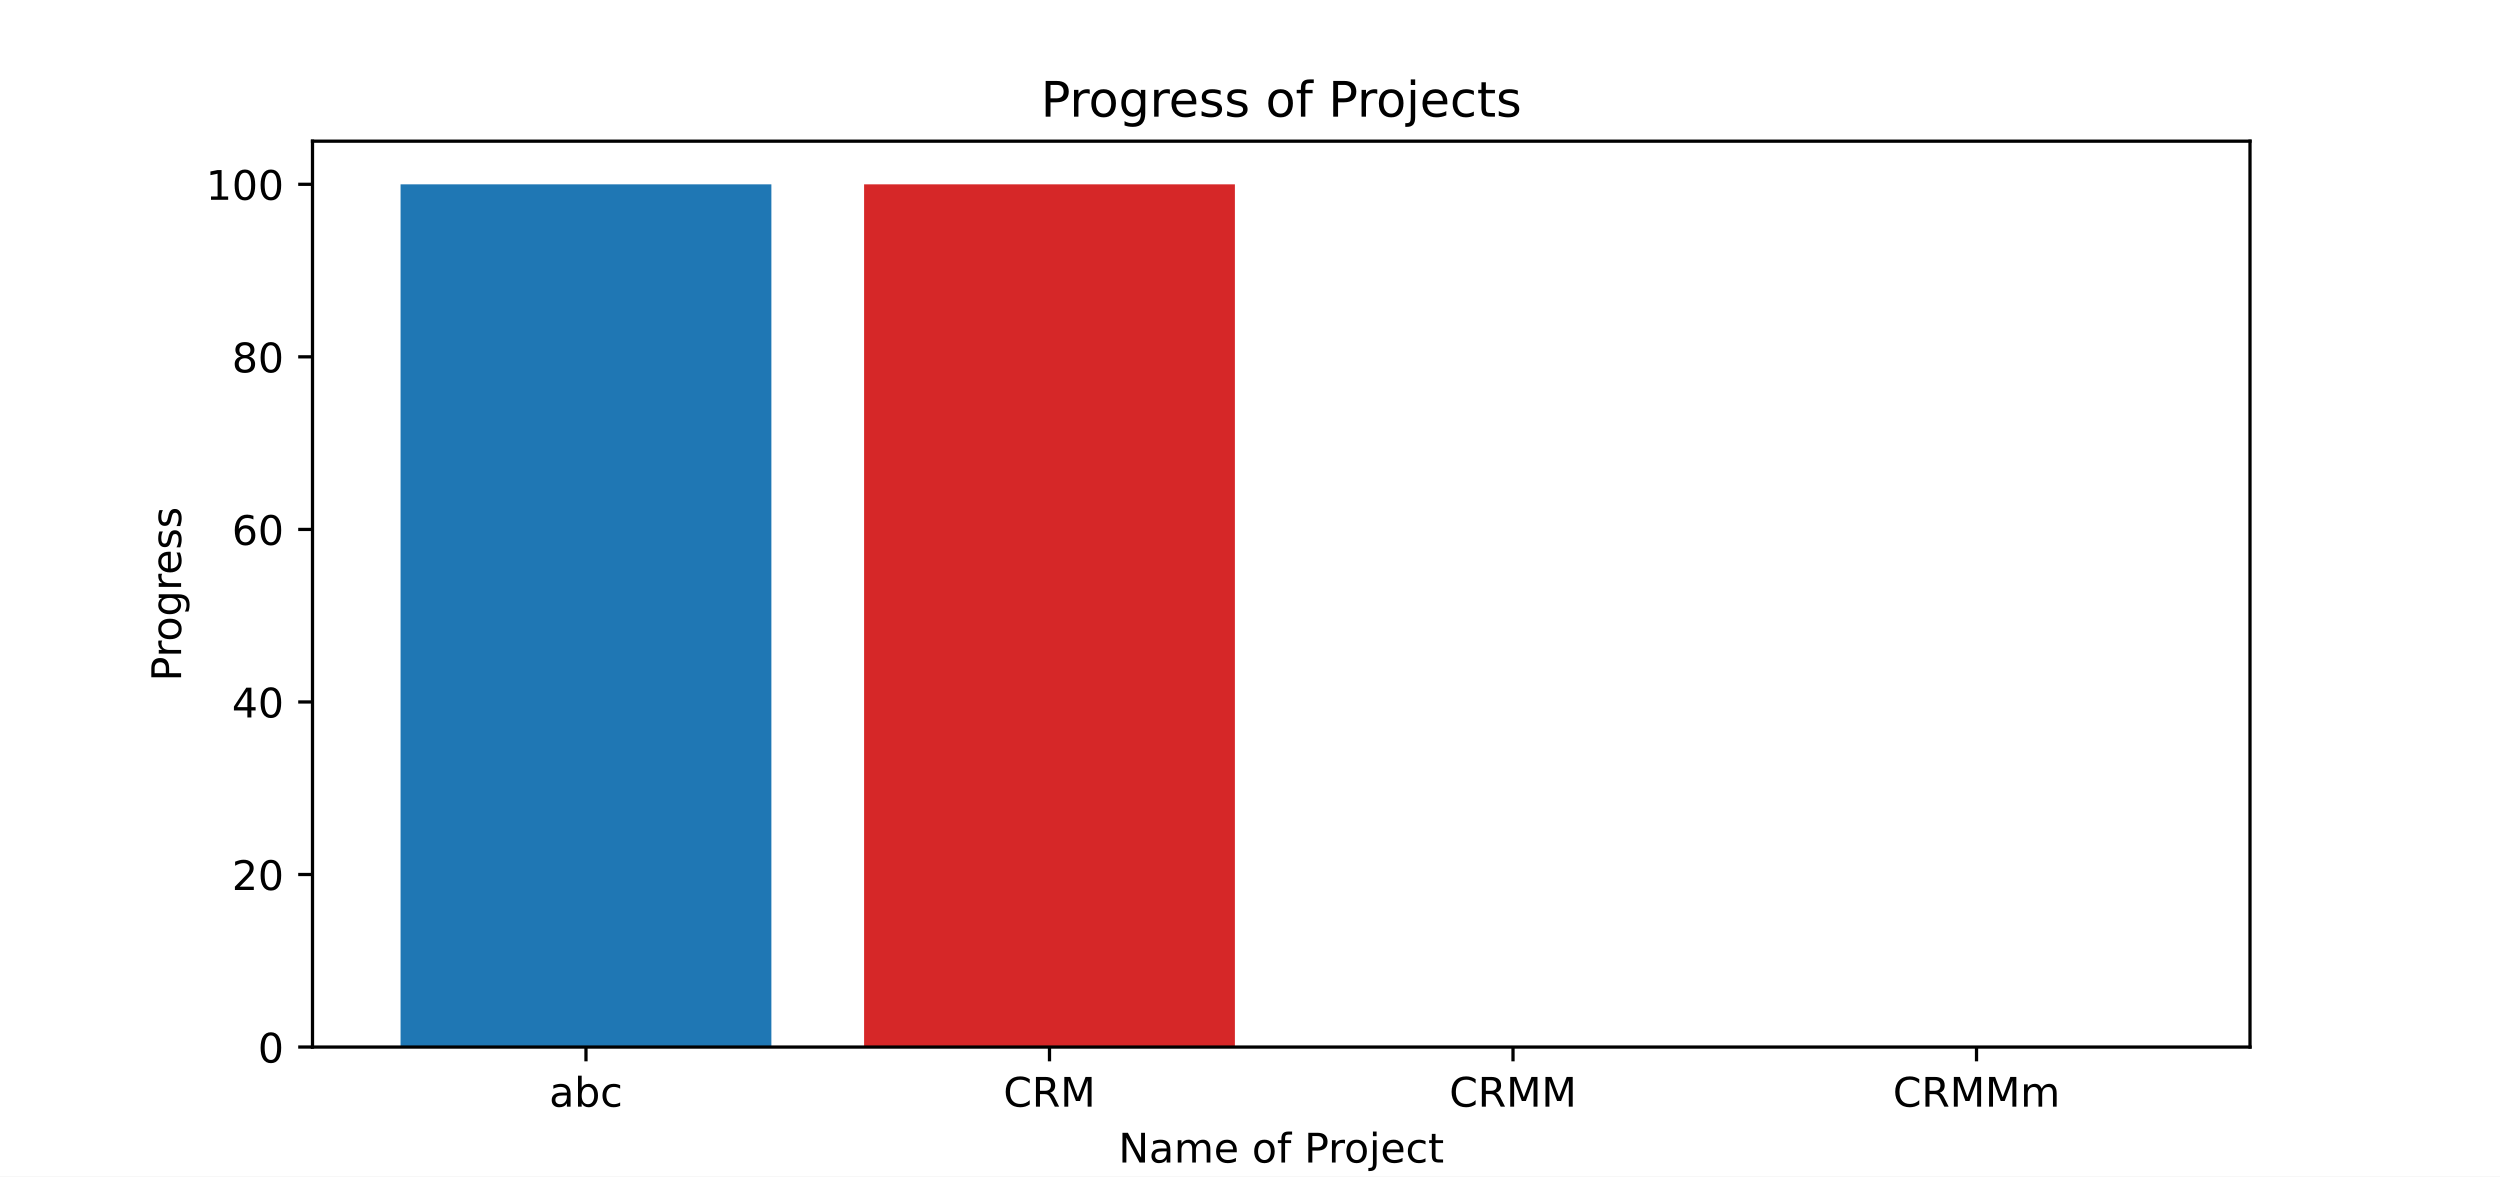
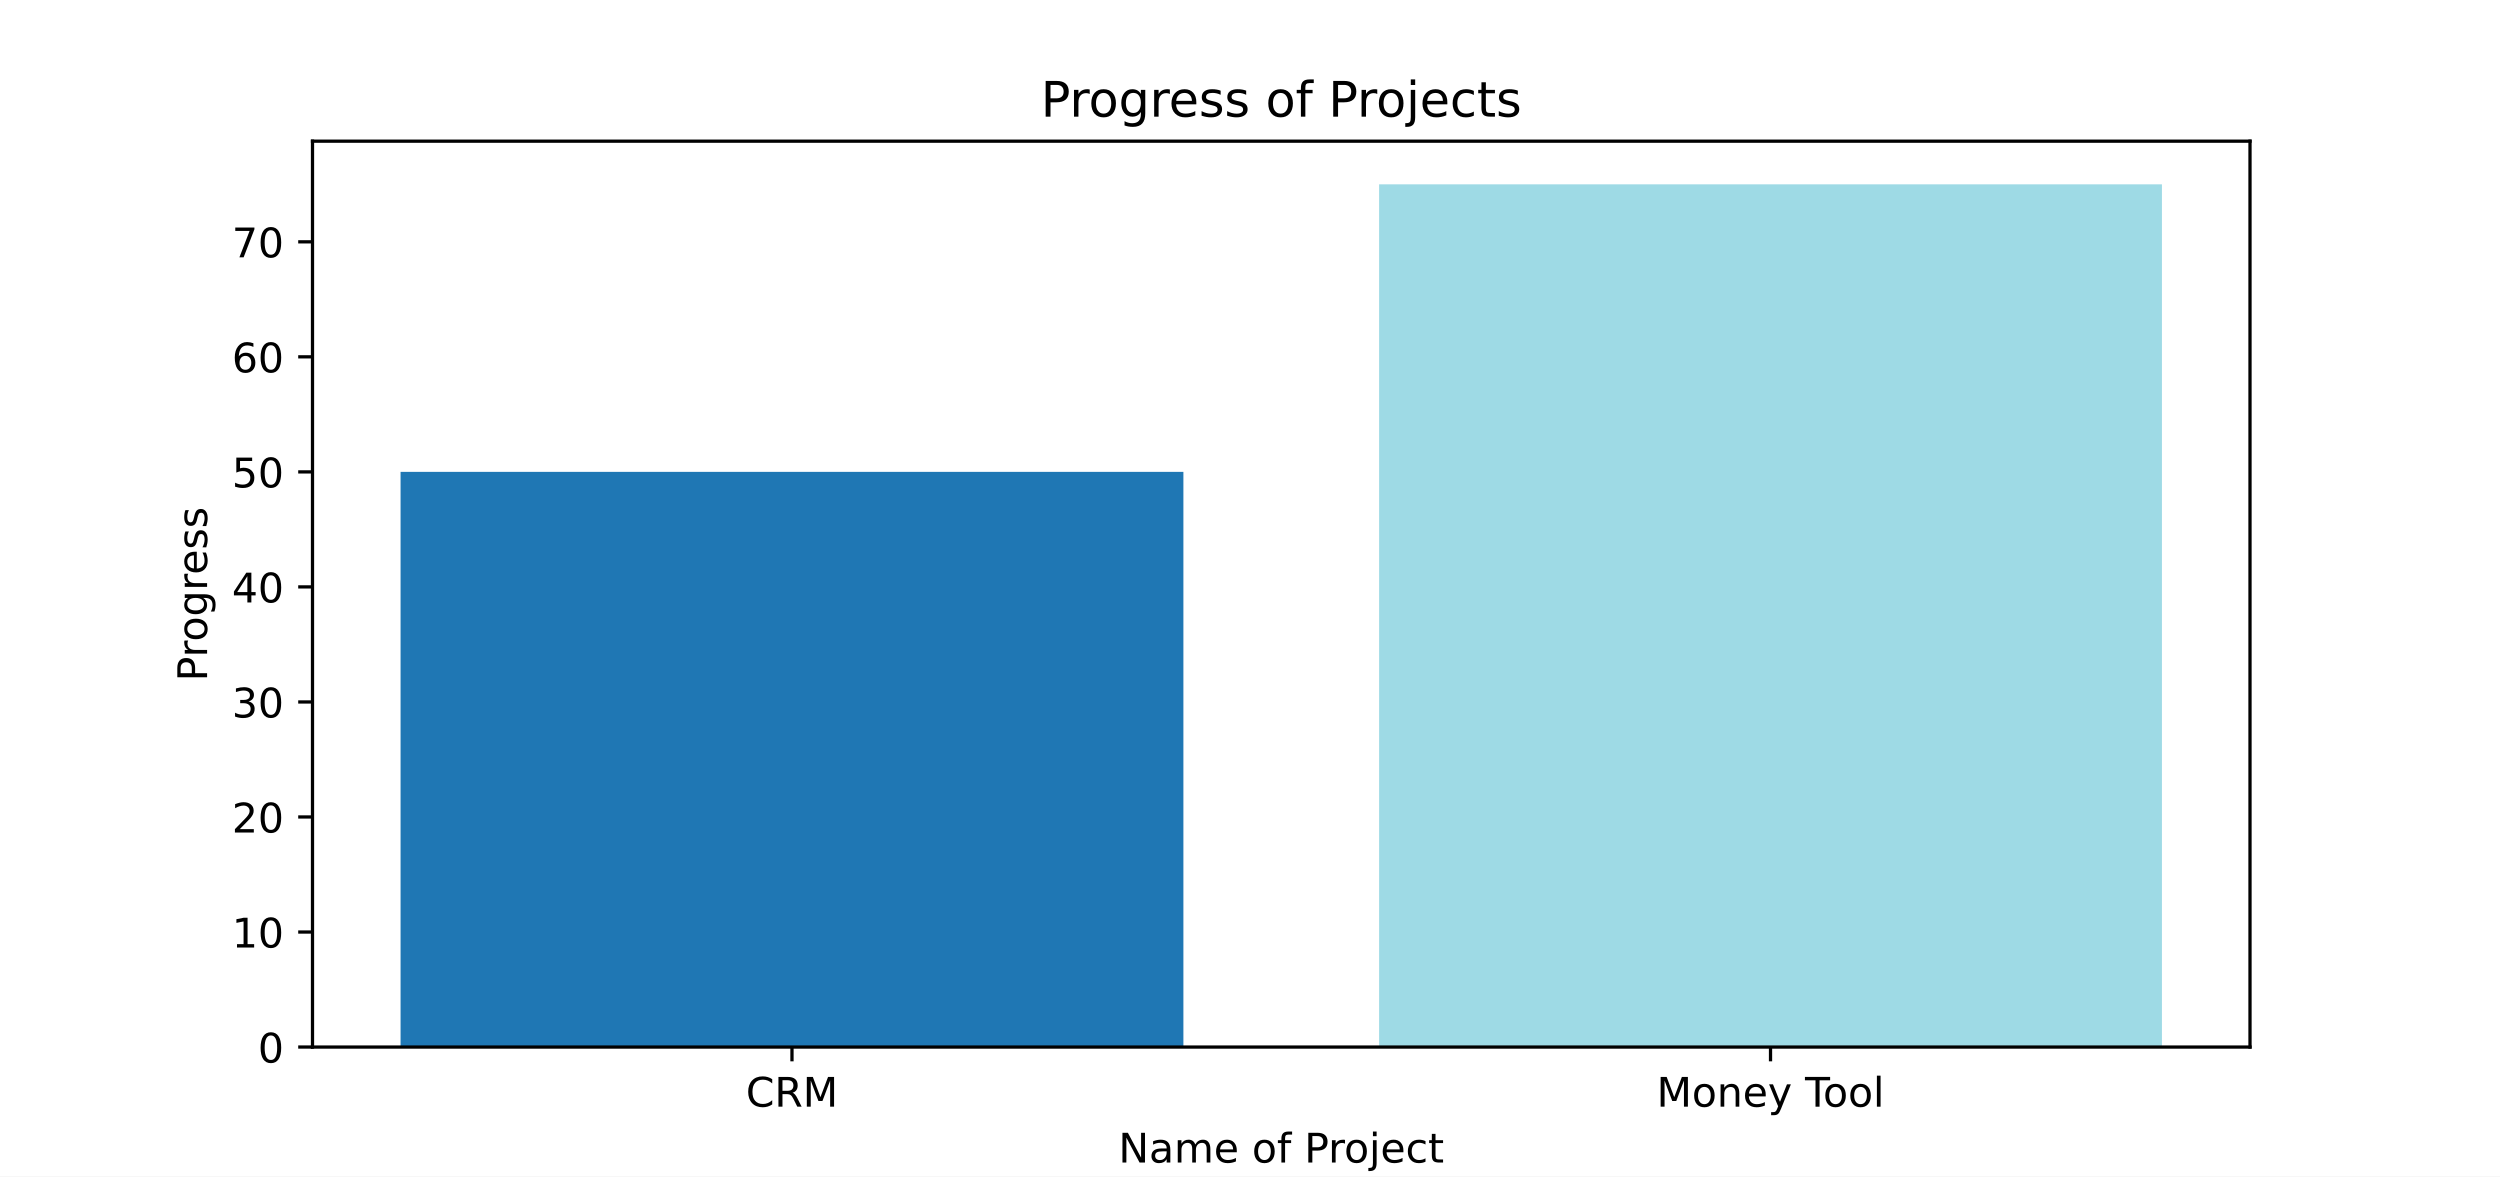
<svg xmlns="http://www.w3.org/2000/svg" xmlns:xlink="http://www.w3.org/1999/xlink" width="612pt" height="288pt" viewBox="0 0 612 288" version="1.1">
  <defs>
    <style type="text/css">*{stroke-linejoin: round; stroke-linecap: butt}</style>
  </defs>
  <g id="figure_1">
    <g id="patch_1">
      <path d="M 0 288  L 612 288  L 612 0  L 0 0  z " style="fill: #ffffff" />
    </g>
    <g id="axes_1">
      <g id="patch_2">
        <path d="M 76.5 256.32  L 550.8 256.32  L 550.8 34.56  L 76.5 34.56  z " style="fill: #ffffff" />
      </g>
      <g id="patch_3">
-         <path d="M 98.059 256.32  L 188.834 256.32  L 188.834 45.12  L 98.059 45.12  z " clip-path="url(#p18a0f1ce07)" style="fill: #1f77b4" />
+         <path d="M 98.059 256.32  L 289.695 256.32  L 289.695 115.52  L 98.059 115.52  z " clip-path="url(#pf00ad2e49b)" style="fill: #1f77b4" />
      </g>
      <g id="patch_4">
-         <path d="M 211.528 256.32  L 302.303 256.32  L 302.303 45.12  L 211.528 45.12  z " clip-path="url(#p18a0f1ce07)" style="fill: #d62728" />
-       </g>
-       <g id="patch_5">
-         <path d="M 324.997 256.32  L 415.772 256.32  L 415.772 256.32  L 324.997 256.32  z " clip-path="url(#p18a0f1ce07)" style="fill: #f7b6d2" />
-       </g>
-       <g id="patch_6">
-         <path d="M 438.466 256.32  L 529.241 256.32  L 529.241 256.32  L 438.466 256.32  z " clip-path="url(#p18a0f1ce07)" style="fill: #9edae5" />
+         <path d="M 337.605 256.32  L 529.241 256.32  L 529.241 45.12  L 337.605 45.12  z " clip-path="url(#pf00ad2e49b)" style="fill: #9edae5" />
      </g>
      <g id="matplotlib.axis_1">
        <g id="xtick_1">
          <g id="line2d_1">
            <defs>
-               <path id="md7e8e5ce5a" d="M 0 0  L 0 3.5  " style="stroke: #000000; stroke-width: 0.8" />
-             </defs>
-             <g>
-               <use xlink:href="#md7e8e5ce5a" x="143.447" y="256.32" style="stroke: #000000; stroke-width: 0.8" />
+               <path id="mff24d7b7af" d="M 0 0  L 0 3.5  " style="stroke: #000000; stroke-width: 0.8" />
+             </defs>
+             <g>
+               <use xlink:href="#mff24d7b7af" x="193.877" y="256.32" style="stroke: #000000; stroke-width: 0.8" />
            </g>
          </g>
          <g id="text_1">
-             <g transform="translate(134.4592 270.9184) scale(0.1 -0.1)">
-               <defs>
-                 <path id="DejaVuSans-61" d="M 2194 1759  Q 1497 1759 1228 1600  Q 959 1441 959 1056  Q 959 750 1161 570  Q 1363 391 1709 391  Q 2188 391 2477 730  Q 2766 1069 2766 1631  L 2766 1759  L 2194 1759  z M 3341 1997  L 3341 0  L 2766 0  L 2766 531  Q 2569 213 2275 61  Q 1981 -91 1556 -91  Q 1019 -91 701 211  Q 384 513 384 1019  Q 384 1609 779 1909  Q 1175 2209 1959 2209  L 2766 2209  L 2766 2266  Q 2766 2663 2505 2880  Q 2244 3097 1772 3097  Q 1472 3097 1187 3025  Q 903 2953 641 2809  L 641 3341  Q 956 3463 1253 3523  Q 1550 3584 1831 3584  Q 2591 3584 2966 3190  Q 3341 2797 3341 1997  z " transform="scale(0.015625)" />
-                 <path id="DejaVuSans-62" d="M 3116 1747  Q 3116 2381 2855 2742  Q 2594 3103 2138 3103  Q 1681 3103 1420 2742  Q 1159 2381 1159 1747  Q 1159 1113 1420 752  Q 1681 391 2138 391  Q 2594 391 2855 752  Q 3116 1113 3116 1747  z M 1159 2969  Q 1341 3281 1617 3432  Q 1894 3584 2278 3584  Q 2916 3584 3314 3078  Q 3713 2572 3713 1747  Q 3713 922 3314 415  Q 2916 -91 2278 -91  Q 1894 -91 1617 61  Q 1341 213 1159 525  L 1159 0  L 581 0  L 581 4863  L 1159 4863  L 1159 2969  z " transform="scale(0.015625)" />
-                 <path id="DejaVuSans-63" d="M 3122 3366  L 3122 2828  Q 2878 2963 2633 3030  Q 2388 3097 2138 3097  Q 1578 3097 1268 2742  Q 959 2388 959 1747  Q 959 1106 1268 751  Q 1578 397 2138 397  Q 2388 397 2633 464  Q 2878 531 3122 666  L 3122 134  Q 2881 22 2623 -34  Q 2366 -91 2075 -91  Q 1284 -91 818 406  Q 353 903 353 1747  Q 353 2603 823 3093  Q 1294 3584 2113 3584  Q 2378 3584 2631 3529  Q 2884 3475 3122 3366  z " transform="scale(0.015625)" />
-               </defs>
-               <use xlink:href="#DejaVuSans-61" />
-               <use xlink:href="#DejaVuSans-62" x="61.279" />
-               <use xlink:href="#DejaVuSans-63" x="124.756" />
-             </g>
-           </g>
-         </g>
-         <g id="xtick_2">
-           <g id="line2d_2">
-             <g>
-               <use xlink:href="#md7e8e5ce5a" x="256.916" y="256.32" style="stroke: #000000; stroke-width: 0.8" />
-             </g>
-           </g>
-           <g id="text_2">
-             <g transform="translate(245.6359 270.9184) scale(0.1 -0.1)">
+             <g transform="translate(182.5976 270.9184) scale(0.1 -0.1)">
              <defs>
                <path id="DejaVuSans-43" d="M 4122 4306  L 4122 3641  Q 3803 3938 3442 4084  Q 3081 4231 2675 4231  Q 1875 4231 1450 3742  Q 1025 3253 1025 2328  Q 1025 1406 1450 917  Q 1875 428 2675 428  Q 3081 428 3442 575  Q 3803 722 4122 1019  L 4122 359  Q 3791 134 3420 21  Q 3050 -91 2638 -91  Q 1578 -91 968 557  Q 359 1206 359 2328  Q 359 3453 968 4101  Q 1578 4750 2638 4750  Q 3056 4750 3426 4639  Q 3797 4528 4122 4306  z " transform="scale(0.015625)" />
                <path id="DejaVuSans-52" d="M 2841 2188  Q 3044 2119 3236 1894  Q 3428 1669 3622 1275  L 4263 0  L 3584 0  L 2988 1197  Q 2756 1666 2539 1819  Q 2322 1972 1947 1972  L 1259 1972  L 1259 0  L 628 0  L 628 4666  L 2053 4666  Q 2853 4666 3247 4331  Q 3641 3997 3641 3322  Q 3641 2881 3436 2590  Q 3231 2300 2841 2188  z M 1259 4147  L 1259 2491  L 2053 2491  Q 2509 2491 2742 2702  Q 2975 2913 2975 3322  Q 2975 3731 2742 3939  Q 2509 4147 2053 4147  L 1259 4147  z " transform="scale(0.015625)" />
                <path id="DejaVuSans-4d" d="M 628 4666  L 1569 4666  L 2759 1491  L 3956 4666  L 4897 4666  L 4897 0  L 4281 0  L 4281 4097  L 3078 897  L 2444 897  L 1241 4097  L 1241 0  L 628 0  L 628 4666  z " transform="scale(0.015625)" />
              </defs>
              <use xlink:href="#DejaVuSans-43" />
              <use xlink:href="#DejaVuSans-52" x="69.824" />
              <use xlink:href="#DejaVuSans-4d" x="139.307" />
            </g>
          </g>
        </g>
-         <g id="xtick_3">
-           <g id="line2d_3">
-             <g>
-               <use xlink:href="#md7e8e5ce5a" x="370.384" y="256.32" style="stroke: #000000; stroke-width: 0.8" />
-             </g>
-           </g>
-           <g id="text_3">
-             <g transform="translate(354.7907 270.9184) scale(0.1 -0.1)">
-               <use xlink:href="#DejaVuSans-43" />
-               <use xlink:href="#DejaVuSans-52" x="69.824" />
-               <use xlink:href="#DejaVuSans-4d" x="139.307" />
-               <use xlink:href="#DejaVuSans-4d" x="225.586" />
-             </g>
-           </g>
-         </g>
-         <g id="xtick_4">
-           <g id="line2d_4">
-             <g>
-               <use xlink:href="#md7e8e5ce5a" x="483.853" y="256.32" style="stroke: #000000; stroke-width: 0.8" />
-             </g>
-           </g>
-           <g id="text_4">
-             <g transform="translate(463.3893 270.9184) scale(0.1 -0.1)">
-               <defs>
-                 <path id="DejaVuSans-6d" d="M 3328 2828  Q 3544 3216 3844 3400  Q 4144 3584 4550 3584  Q 5097 3584 5394 3201  Q 5691 2819 5691 2113  L 5691 0  L 5113 0  L 5113 2094  Q 5113 2597 4934 2840  Q 4756 3084 4391 3084  Q 3944 3084 3684 2787  Q 3425 2491 3425 1978  L 3425 0  L 2847 0  L 2847 2094  Q 2847 2600 2669 2842  Q 2491 3084 2119 3084  Q 1678 3084 1418 2786  Q 1159 2488 1159 1978  L 1159 0  L 581 0  L 581 3500  L 1159 3500  L 1159 2956  Q 1356 3278 1631 3431  Q 1906 3584 2284 3584  Q 2666 3584 2933 3390  Q 3200 3197 3328 2828  z " transform="scale(0.015625)" />
-               </defs>
-               <use xlink:href="#DejaVuSans-43" />
-               <use xlink:href="#DejaVuSans-52" x="69.824" />
-               <use xlink:href="#DejaVuSans-4d" x="139.307" />
-               <use xlink:href="#DejaVuSans-4d" x="225.586" />
-               <use xlink:href="#DejaVuSans-6d" x="311.865" />
-             </g>
-           </g>
-         </g>
-         <g id="text_5">
+         <g id="xtick_2">
+           <g id="line2d_2">
+             <g>
+               <use xlink:href="#mff24d7b7af" x="433.423" y="256.32" style="stroke: #000000; stroke-width: 0.8" />
+             </g>
+           </g>
+           <g id="text_2">
+             <g transform="translate(405.5438 270.9184) scale(0.1 -0.1)">
+               <defs>
+                 <path id="DejaVuSans-6f" d="M 1959 3097  Q 1497 3097 1228 2736  Q 959 2375 959 1747  Q 959 1119 1226 758  Q 1494 397 1959 397  Q 2419 397 2687 759  Q 2956 1122 2956 1747  Q 2956 2369 2687 2733  Q 2419 3097 1959 3097  z M 1959 3584  Q 2709 3584 3137 3096  Q 3566 2609 3566 1747  Q 3566 888 3137 398  Q 2709 -91 1959 -91  Q 1206 -91 779 398  Q 353 888 353 1747  Q 353 2609 779 3096  Q 1206 3584 1959 3584  z " transform="scale(0.015625)" />
+                 <path id="DejaVuSans-6e" d="M 3513 2113  L 3513 0  L 2938 0  L 2938 2094  Q 2938 2591 2744 2837  Q 2550 3084 2163 3084  Q 1697 3084 1428 2787  Q 1159 2491 1159 1978  L 1159 0  L 581 0  L 581 3500  L 1159 3500  L 1159 2956  Q 1366 3272 1645 3428  Q 1925 3584 2291 3584  Q 2894 3584 3203 3211  Q 3513 2838 3513 2113  z " transform="scale(0.015625)" />
+                 <path id="DejaVuSans-65" d="M 3597 1894  L 3597 1613  L 953 1613  Q 991 1019 1311 708  Q 1631 397 2203 397  Q 2534 397 2845 478  Q 3156 559 3463 722  L 3463 178  Q 3153 47 2828 -22  Q 2503 -91 2169 -91  Q 1331 -91 842 396  Q 353 884 353 1716  Q 353 2575 817 3079  Q 1281 3584 2069 3584  Q 2775 3584 3186 3129  Q 3597 2675 3597 1894  z M 3022 2063  Q 3016 2534 2758 2815  Q 2500 3097 2075 3097  Q 1594 3097 1305 2825  Q 1016 2553 972 2059  L 3022 2063  z " transform="scale(0.015625)" />
+                 <path id="DejaVuSans-79" d="M 2059 -325  Q 1816 -950 1584 -1140  Q 1353 -1331 966 -1331  L 506 -1331  L 506 -850  L 844 -850  Q 1081 -850 1212 -737  Q 1344 -625 1503 -206  L 1606 56  L 191 3500  L 800 3500  L 1894 763  L 2988 3500  L 3597 3500  L 2059 -325  z " transform="scale(0.015625)" />
+                 <path id="DejaVuSans-20" transform="scale(0.015625)" />
+                 <path id="DejaVuSans-54" d="M -19 4666  L 3928 4666  L 3928 4134  L 2272 4134  L 2272 0  L 1638 0  L 1638 4134  L -19 4134  L -19 4666  z " transform="scale(0.015625)" />
+                 <path id="DejaVuSans-6c" d="M 603 4863  L 1178 4863  L 1178 0  L 603 0  L 603 4863  z " transform="scale(0.015625)" />
+               </defs>
+               <use xlink:href="#DejaVuSans-4d" />
+               <use xlink:href="#DejaVuSans-6f" x="86.279" />
+               <use xlink:href="#DejaVuSans-6e" x="147.461" />
+               <use xlink:href="#DejaVuSans-65" x="210.84" />
+               <use xlink:href="#DejaVuSans-79" x="272.363" />
+               <use xlink:href="#DejaVuSans-20" x="331.543" />
+               <use xlink:href="#DejaVuSans-54" x="363.33" />
+               <use xlink:href="#DejaVuSans-6f" x="407.414" />
+               <use xlink:href="#DejaVuSans-6f" x="468.596" />
+               <use xlink:href="#DejaVuSans-6c" x="529.777" />
+             </g>
+           </g>
+         </g>
+         <g id="text_3">
          <g transform="translate(273.7961 284.5966) scale(0.1 -0.1)">
            <defs>
              <path id="DejaVuSans-4e" d="M 628 4666  L 1478 4666  L 3547 763  L 3547 4666  L 4159 4666  L 4159 0  L 3309 0  L 1241 3903  L 1241 0  L 628 0  L 628 4666  z " transform="scale(0.015625)" />
-               <path id="DejaVuSans-65" d="M 3597 1894  L 3597 1613  L 953 1613  Q 991 1019 1311 708  Q 1631 397 2203 397  Q 2534 397 2845 478  Q 3156 559 3463 722  L 3463 178  Q 3153 47 2828 -22  Q 2503 -91 2169 -91  Q 1331 -91 842 396  Q 353 884 353 1716  Q 353 2575 817 3079  Q 1281 3584 2069 3584  Q 2775 3584 3186 3129  Q 3597 2675 3597 1894  z M 3022 2063  Q 3016 2534 2758 2815  Q 2500 3097 2075 3097  Q 1594 3097 1305 2825  Q 1016 2553 972 2059  L 3022 2063  z " transform="scale(0.015625)" />
-               <path id="DejaVuSans-20" transform="scale(0.015625)" />
-               <path id="DejaVuSans-6f" d="M 1959 3097  Q 1497 3097 1228 2736  Q 959 2375 959 1747  Q 959 1119 1226 758  Q 1494 397 1959 397  Q 2419 397 2687 759  Q 2956 1122 2956 1747  Q 2956 2369 2687 2733  Q 2419 3097 1959 3097  z M 1959 3584  Q 2709 3584 3137 3096  Q 3566 2609 3566 1747  Q 3566 888 3137 398  Q 2709 -91 1959 -91  Q 1206 -91 779 398  Q 353 888 353 1747  Q 353 2609 779 3096  Q 1206 3584 1959 3584  z " transform="scale(0.015625)" />
+               <path id="DejaVuSans-61" d="M 2194 1759  Q 1497 1759 1228 1600  Q 959 1441 959 1056  Q 959 750 1161 570  Q 1363 391 1709 391  Q 2188 391 2477 730  Q 2766 1069 2766 1631  L 2766 1759  L 2194 1759  z M 3341 1997  L 3341 0  L 2766 0  L 2766 531  Q 2569 213 2275 61  Q 1981 -91 1556 -91  Q 1019 -91 701 211  Q 384 513 384 1019  Q 384 1609 779 1909  Q 1175 2209 1959 2209  L 2766 2209  L 2766 2266  Q 2766 2663 2505 2880  Q 2244 3097 1772 3097  Q 1472 3097 1187 3025  Q 903 2953 641 2809  L 641 3341  Q 956 3463 1253 3523  Q 1550 3584 1831 3584  Q 2591 3584 2966 3190  Q 3341 2797 3341 1997  z " transform="scale(0.015625)" />
+               <path id="DejaVuSans-6d" d="M 3328 2828  Q 3544 3216 3844 3400  Q 4144 3584 4550 3584  Q 5097 3584 5394 3201  Q 5691 2819 5691 2113  L 5691 0  L 5113 0  L 5113 2094  Q 5113 2597 4934 2840  Q 4756 3084 4391 3084  Q 3944 3084 3684 2787  Q 3425 2491 3425 1978  L 3425 0  L 2847 0  L 2847 2094  Q 2847 2600 2669 2842  Q 2491 3084 2119 3084  Q 1678 3084 1418 2786  Q 1159 2488 1159 1978  L 1159 0  L 581 0  L 581 3500  L 1159 3500  L 1159 2956  Q 1356 3278 1631 3431  Q 1906 3584 2284 3584  Q 2666 3584 2933 3390  Q 3200 3197 3328 2828  z " transform="scale(0.015625)" />
              <path id="DejaVuSans-66" d="M 2375 4863  L 2375 4384  L 1825 4384  Q 1516 4384 1395 4259  Q 1275 4134 1275 3809  L 1275 3500  L 2222 3500  L 2222 3053  L 1275 3053  L 1275 0  L 697 0  L 697 3053  L 147 3053  L 147 3500  L 697 3500  L 697 3744  Q 697 4328 969 4595  Q 1241 4863 1831 4863  L 2375 4863  z " transform="scale(0.015625)" />
              <path id="DejaVuSans-50" d="M 1259 4147  L 1259 2394  L 2053 2394  Q 2494 2394 2734 2622  Q 2975 2850 2975 3272  Q 2975 3691 2734 3919  Q 2494 4147 2053 4147  L 1259 4147  z M 628 4666  L 2053 4666  Q 2838 4666 3239 4311  Q 3641 3956 3641 3272  Q 3641 2581 3239 2228  Q 2838 1875 2053 1875  L 1259 1875  L 1259 0  L 628 0  L 628 4666  z " transform="scale(0.015625)" />
              <path id="DejaVuSans-72" d="M 2631 2963  Q 2534 3019 2420 3045  Q 2306 3072 2169 3072  Q 1681 3072 1420 2755  Q 1159 2438 1159 1844  L 1159 0  L 581 0  L 581 3500  L 1159 3500  L 1159 2956  Q 1341 3275 1631 3429  Q 1922 3584 2338 3584  Q 2397 3584 2469 3576  Q 2541 3569 2628 3553  L 2631 2963  z " transform="scale(0.015625)" />
              <path id="DejaVuSans-6a" d="M 603 3500  L 1178 3500  L 1178 -63  Q 1178 -731 923 -1031  Q 669 -1331 103 -1331  L -116 -1331  L -116 -844  L 38 -844  Q 366 -844 484 -692  Q 603 -541 603 -63  L 603 3500  z M 603 4863  L 1178 4863  L 1178 4134  L 603 4134  L 603 4863  z " transform="scale(0.015625)" />
+               <path id="DejaVuSans-63" d="M 3122 3366  L 3122 2828  Q 2878 2963 2633 3030  Q 2388 3097 2138 3097  Q 1578 3097 1268 2742  Q 959 2388 959 1747  Q 959 1106 1268 751  Q 1578 397 2138 397  Q 2388 397 2633 464  Q 2878 531 3122 666  L 3122 134  Q 2881 22 2623 -34  Q 2366 -91 2075 -91  Q 1284 -91 818 406  Q 353 903 353 1747  Q 353 2603 823 3093  Q 1294 3584 2113 3584  Q 2378 3584 2631 3529  Q 2884 3475 3122 3366  z " transform="scale(0.015625)" />
              <path id="DejaVuSans-74" d="M 1172 4494  L 1172 3500  L 2356 3500  L 2356 3053  L 1172 3053  L 1172 1153  Q 1172 725 1289 603  Q 1406 481 1766 481  L 2356 481  L 2356 0  L 1766 0  Q 1100 0 847 248  Q 594 497 594 1153  L 594 3053  L 172 3053  L 172 3500  L 594 3500  L 594 4494  L 1172 4494  z " transform="scale(0.015625)" />
            </defs>
            <use xlink:href="#DejaVuSans-4e" />
            <use xlink:href="#DejaVuSans-61" x="74.805" />
            <use xlink:href="#DejaVuSans-6d" x="136.084" />
            <use xlink:href="#DejaVuSans-65" x="233.496" />
            <use xlink:href="#DejaVuSans-20" x="295.02" />
            <use xlink:href="#DejaVuSans-6f" x="326.807" />
            <use xlink:href="#DejaVuSans-66" x="387.988" />
            <use xlink:href="#DejaVuSans-20" x="423.193" />
            <use xlink:href="#DejaVuSans-50" x="454.98" />
            <use xlink:href="#DejaVuSans-72" x="513.533" />
            <use xlink:href="#DejaVuSans-6f" x="552.396" />
            <use xlink:href="#DejaVuSans-6a" x="613.578" />
            <use xlink:href="#DejaVuSans-65" x="641.361" />
            <use xlink:href="#DejaVuSans-63" x="702.885" />
            <use xlink:href="#DejaVuSans-74" x="757.865" />
          </g>
        </g>
      </g>
      <g id="matplotlib.axis_2">
        <g id="ytick_1">
+           <g id="line2d_3">
+             <defs>
+               <path id="m45ecbcb55c" d="M 0 0  L -3.5 0  " style="stroke: #000000; stroke-width: 0.8" />
+             </defs>
+             <g>
+               <use xlink:href="#m45ecbcb55c" x="76.5" y="256.32" style="stroke: #000000; stroke-width: 0.8" />
+             </g>
+           </g>
+           <g id="text_4">
+             <g transform="translate(63.1375 260.1192) scale(0.1 -0.1)">
+               <defs>
+                 <path id="DejaVuSans-30" d="M 2034 4250  Q 1547 4250 1301 3770  Q 1056 3291 1056 2328  Q 1056 1369 1301 889  Q 1547 409 2034 409  Q 2525 409 2770 889  Q 3016 1369 3016 2328  Q 3016 3291 2770 3770  Q 2525 4250 2034 4250  z M 2034 4750  Q 2819 4750 3233 4129  Q 3647 3509 3647 2328  Q 3647 1150 3233 529  Q 2819 -91 2034 -91  Q 1250 -91 836 529  Q 422 1150 422 2328  Q 422 3509 836 4129  Q 1250 4750 2034 4750  z " transform="scale(0.015625)" />
+               </defs>
+               <use xlink:href="#DejaVuSans-30" />
+             </g>
+           </g>
+         </g>
+         <g id="ytick_2">
+           <g id="line2d_4">
+             <g>
+               <use xlink:href="#m45ecbcb55c" x="76.5" y="228.16" style="stroke: #000000; stroke-width: 0.8" />
+             </g>
+           </g>
+           <g id="text_5">
+             <g transform="translate(56.775 231.9592) scale(0.1 -0.1)">
+               <defs>
+                 <path id="DejaVuSans-31" d="M 794 531  L 1825 531  L 1825 4091  L 703 3866  L 703 4441  L 1819 4666  L 2450 4666  L 2450 531  L 3481 531  L 3481 0  L 794 0  L 794 531  z " transform="scale(0.015625)" />
+               </defs>
+               <use xlink:href="#DejaVuSans-31" />
+               <use xlink:href="#DejaVuSans-30" x="63.623" />
+             </g>
+           </g>
+         </g>
+         <g id="ytick_3">
          <g id="line2d_5">
-             <defs>
-               <path id="mc9d16e97dc" d="M 0 0  L -3.5 0  " style="stroke: #000000; stroke-width: 0.8" />
-             </defs>
-             <g>
-               <use xlink:href="#mc9d16e97dc" x="76.5" y="256.32" style="stroke: #000000; stroke-width: 0.8" />
+             <g>
+               <use xlink:href="#m45ecbcb55c" x="76.5" y="200" style="stroke: #000000; stroke-width: 0.8" />
            </g>
          </g>
          <g id="text_6">
-             <g transform="translate(63.1375 260.1192) scale(0.1 -0.1)">
-               <defs>
-                 <path id="DejaVuSans-30" d="M 2034 4250  Q 1547 4250 1301 3770  Q 1056 3291 1056 2328  Q 1056 1369 1301 889  Q 1547 409 2034 409  Q 2525 409 2770 889  Q 3016 1369 3016 2328  Q 3016 3291 2770 3770  Q 2525 4250 2034 4250  z M 2034 4750  Q 2819 4750 3233 4129  Q 3647 3509 3647 2328  Q 3647 1150 3233 529  Q 2819 -91 2034 -91  Q 1250 -91 836 529  Q 422 1150 422 2328  Q 422 3509 836 4129  Q 1250 4750 2034 4750  z " transform="scale(0.015625)" />
-               </defs>
-               <use xlink:href="#DejaVuSans-30" />
-             </g>
-           </g>
-         </g>
-         <g id="ytick_2">
+             <g transform="translate(56.775 203.7992) scale(0.1 -0.1)">
+               <defs>
+                 <path id="DejaVuSans-32" d="M 1228 531  L 3431 531  L 3431 0  L 469 0  L 469 531  Q 828 903 1448 1529  Q 2069 2156 2228 2338  Q 2531 2678 2651 2914  Q 2772 3150 2772 3378  Q 2772 3750 2511 3984  Q 2250 4219 1831 4219  Q 1534 4219 1204 4116  Q 875 4013 500 3803  L 500 4441  Q 881 4594 1212 4672  Q 1544 4750 1819 4750  Q 2544 4750 2975 4387  Q 3406 4025 3406 3419  Q 3406 3131 3298 2873  Q 3191 2616 2906 2266  Q 2828 2175 2409 1742  Q 1991 1309 1228 531  z " transform="scale(0.015625)" />
+               </defs>
+               <use xlink:href="#DejaVuSans-32" />
+               <use xlink:href="#DejaVuSans-30" x="63.623" />
+             </g>
+           </g>
+         </g>
+         <g id="ytick_4">
          <g id="line2d_6">
            <g>
-               <use xlink:href="#mc9d16e97dc" x="76.5" y="214.08" style="stroke: #000000; stroke-width: 0.8" />
+               <use xlink:href="#m45ecbcb55c" x="76.5" y="171.84" style="stroke: #000000; stroke-width: 0.8" />
            </g>
          </g>
          <g id="text_7">
-             <g transform="translate(56.775 217.8792) scale(0.1 -0.1)">
-               <defs>
-                 <path id="DejaVuSans-32" d="M 1228 531  L 3431 531  L 3431 0  L 469 0  L 469 531  Q 828 903 1448 1529  Q 2069 2156 2228 2338  Q 2531 2678 2651 2914  Q 2772 3150 2772 3378  Q 2772 3750 2511 3984  Q 2250 4219 1831 4219  Q 1534 4219 1204 4116  Q 875 4013 500 3803  L 500 4441  Q 881 4594 1212 4672  Q 1544 4750 1819 4750  Q 2544 4750 2975 4387  Q 3406 4025 3406 3419  Q 3406 3131 3298 2873  Q 3191 2616 2906 2266  Q 2828 2175 2409 1742  Q 1991 1309 1228 531  z " transform="scale(0.015625)" />
-               </defs>
-               <use xlink:href="#DejaVuSans-32" />
-               <use xlink:href="#DejaVuSans-30" x="63.623" />
-             </g>
-           </g>
-         </g>
-         <g id="ytick_3">
+             <g transform="translate(56.775 175.6392) scale(0.1 -0.1)">
+               <defs>
+                 <path id="DejaVuSans-33" d="M 2597 2516  Q 3050 2419 3304 2112  Q 3559 1806 3559 1356  Q 3559 666 3084 287  Q 2609 -91 1734 -91  Q 1441 -91 1130 -33  Q 819 25 488 141  L 488 750  Q 750 597 1062 519  Q 1375 441 1716 441  Q 2309 441 2620 675  Q 2931 909 2931 1356  Q 2931 1769 2642 2001  Q 2353 2234 1838 2234  L 1294 2234  L 1294 2753  L 1863 2753  Q 2328 2753 2575 2939  Q 2822 3125 2822 3475  Q 2822 3834 2567 4026  Q 2313 4219 1838 4219  Q 1578 4219 1281 4162  Q 984 4106 628 3988  L 628 4550  Q 988 4650 1302 4700  Q 1616 4750 1894 4750  Q 2613 4750 3031 4423  Q 3450 4097 3450 3541  Q 3450 3153 3228 2886  Q 3006 2619 2597 2516  z " transform="scale(0.015625)" />
+               </defs>
+               <use xlink:href="#DejaVuSans-33" />
+               <use xlink:href="#DejaVuSans-30" x="63.623" />
+             </g>
+           </g>
+         </g>
+         <g id="ytick_5">
          <g id="line2d_7">
            <g>
-               <use xlink:href="#mc9d16e97dc" x="76.5" y="171.84" style="stroke: #000000; stroke-width: 0.8" />
+               <use xlink:href="#m45ecbcb55c" x="76.5" y="143.68" style="stroke: #000000; stroke-width: 0.8" />
            </g>
          </g>
          <g id="text_8">
-             <g transform="translate(56.775 175.6392) scale(0.1 -0.1)">
+             <g transform="translate(56.775 147.4792) scale(0.1 -0.1)">
              <defs>
                <path id="DejaVuSans-34" d="M 2419 4116  L 825 1625  L 2419 1625  L 2419 4116  z M 2253 4666  L 3047 4666  L 3047 1625  L 3713 1625  L 3713 1100  L 3047 1100  L 3047 0  L 2419 0  L 2419 1100  L 313 1100  L 313 1709  L 2253 4666  z " transform="scale(0.015625)" />
              </defs>
              <use xlink:href="#DejaVuSans-34" />
              <use xlink:href="#DejaVuSans-30" x="63.623" />
            </g>
          </g>
        </g>
-         <g id="ytick_4">
+         <g id="ytick_6">
          <g id="line2d_8">
            <g>
-               <use xlink:href="#mc9d16e97dc" x="76.5" y="129.6" style="stroke: #000000; stroke-width: 0.8" />
+               <use xlink:href="#m45ecbcb55c" x="76.5" y="115.52" style="stroke: #000000; stroke-width: 0.8" />
            </g>
          </g>
          <g id="text_9">
-             <g transform="translate(56.775 133.3992) scale(0.1 -0.1)">
-               <defs>
-                 <path id="DejaVuSans-36" d="M 2113 2584  Q 1688 2584 1439 2293  Q 1191 2003 1191 1497  Q 1191 994 1439 701  Q 1688 409 2113 409  Q 2538 409 2786 701  Q 3034 994 3034 1497  Q 3034 2003 2786 2293  Q 2538 2584 2113 2584  z M 3366 4563  L 3366 3988  Q 3128 4100 2886 4159  Q 2644 4219 2406 4219  Q 1781 4219 1451 3797  Q 1122 3375 1075 2522  Q 1259 2794 1537 2939  Q 1816 3084 2150 3084  Q 2853 3084 3261 2657  Q 3669 2231 3669 1497  Q 3669 778 3244 343  Q 2819 -91 2113 -91  Q 1303 -91 875 529  Q 447 1150 447 2328  Q 447 3434 972 4092  Q 1497 4750 2381 4750  Q 2619 4750 2861 4703  Q 3103 4656 3366 4563  z " transform="scale(0.015625)" />
-               </defs>
-               <use xlink:href="#DejaVuSans-36" />
-               <use xlink:href="#DejaVuSans-30" x="63.623" />
-             </g>
-           </g>
-         </g>
-         <g id="ytick_5">
+             <g transform="translate(56.775 119.3192) scale(0.1 -0.1)">
+               <defs>
+                 <path id="DejaVuSans-35" d="M 691 4666  L 3169 4666  L 3169 4134  L 1269 4134  L 1269 2991  Q 1406 3038 1543 3061  Q 1681 3084 1819 3084  Q 2600 3084 3056 2656  Q 3513 2228 3513 1497  Q 3513 744 3044 326  Q 2575 -91 1722 -91  Q 1428 -91 1123 -41  Q 819 9 494 109  L 494 744  Q 775 591 1075 516  Q 1375 441 1709 441  Q 2250 441 2565 725  Q 2881 1009 2881 1497  Q 2881 1984 2565 2268  Q 2250 2553 1709 2553  Q 1456 2553 1204 2497  Q 953 2441 691 2322  L 691 4666  z " transform="scale(0.015625)" />
+               </defs>
+               <use xlink:href="#DejaVuSans-35" />
+               <use xlink:href="#DejaVuSans-30" x="63.623" />
+             </g>
+           </g>
+         </g>
+         <g id="ytick_7">
          <g id="line2d_9">
            <g>
-               <use xlink:href="#mc9d16e97dc" x="76.5" y="87.36" style="stroke: #000000; stroke-width: 0.8" />
+               <use xlink:href="#m45ecbcb55c" x="76.5" y="87.36" style="stroke: #000000; stroke-width: 0.8" />
            </g>
          </g>
          <g id="text_10">
            <g transform="translate(56.775 91.15922) scale(0.1 -0.1)">
              <defs>
-                 <path id="DejaVuSans-38" d="M 2034 2216  Q 1584 2216 1326 1975  Q 1069 1734 1069 1313  Q 1069 891 1326 650  Q 1584 409 2034 409  Q 2484 409 2743 651  Q 3003 894 3003 1313  Q 3003 1734 2745 1975  Q 2488 2216 2034 2216  z M 1403 2484  Q 997 2584 770 2862  Q 544 3141 544 3541  Q 544 4100 942 4425  Q 1341 4750 2034 4750  Q 2731 4750 3128 4425  Q 3525 4100 3525 3541  Q 3525 3141 3298 2862  Q 3072 2584 2669 2484  Q 3125 2378 3379 2068  Q 3634 1759 3634 1313  Q 3634 634 3220 271  Q 2806 -91 2034 -91  Q 1263 -91 848 271  Q 434 634 434 1313  Q 434 1759 690 2068  Q 947 2378 1403 2484  z M 1172 3481  Q 1172 3119 1398 2916  Q 1625 2713 2034 2713  Q 2441 2713 2670 2916  Q 2900 3119 2900 3481  Q 2900 3844 2670 4047  Q 2441 4250 2034 4250  Q 1625 4250 1398 4047  Q 1172 3844 1172 3481  z " transform="scale(0.015625)" />
-               </defs>
-               <use xlink:href="#DejaVuSans-38" />
-               <use xlink:href="#DejaVuSans-30" x="63.623" />
-             </g>
-           </g>
-         </g>
-         <g id="ytick_6">
+                 <path id="DejaVuSans-36" d="M 2113 2584  Q 1688 2584 1439 2293  Q 1191 2003 1191 1497  Q 1191 994 1439 701  Q 1688 409 2113 409  Q 2538 409 2786 701  Q 3034 994 3034 1497  Q 3034 2003 2786 2293  Q 2538 2584 2113 2584  z M 3366 4563  L 3366 3988  Q 3128 4100 2886 4159  Q 2644 4219 2406 4219  Q 1781 4219 1451 3797  Q 1122 3375 1075 2522  Q 1259 2794 1537 2939  Q 1816 3084 2150 3084  Q 2853 3084 3261 2657  Q 3669 2231 3669 1497  Q 3669 778 3244 343  Q 2819 -91 2113 -91  Q 1303 -91 875 529  Q 447 1150 447 2328  Q 447 3434 972 4092  Q 1497 4750 2381 4750  Q 2619 4750 2861 4703  Q 3103 4656 3366 4563  z " transform="scale(0.015625)" />
+               </defs>
+               <use xlink:href="#DejaVuSans-36" />
+               <use xlink:href="#DejaVuSans-30" x="63.623" />
+             </g>
+           </g>
+         </g>
+         <g id="ytick_8">
          <g id="line2d_10">
            <g>
-               <use xlink:href="#mc9d16e97dc" x="76.5" y="45.12" style="stroke: #000000; stroke-width: 0.8" />
+               <use xlink:href="#m45ecbcb55c" x="76.5" y="59.2" style="stroke: #000000; stroke-width: 0.8" />
            </g>
          </g>
          <g id="text_11">
-             <g transform="translate(50.4125 48.91922) scale(0.1 -0.1)">
-               <defs>
-                 <path id="DejaVuSans-31" d="M 794 531  L 1825 531  L 1825 4091  L 703 3866  L 703 4441  L 1819 4666  L 2450 4666  L 2450 531  L 3481 531  L 3481 0  L 794 0  L 794 531  z " transform="scale(0.015625)" />
-               </defs>
-               <use xlink:href="#DejaVuSans-31" />
-               <use xlink:href="#DejaVuSans-30" x="63.623" />
-               <use xlink:href="#DejaVuSans-30" x="127.246" />
+             <g transform="translate(56.775 62.99922) scale(0.1 -0.1)">
+               <defs>
+                 <path id="DejaVuSans-37" d="M 525 4666  L 3525 4666  L 3525 4397  L 1831 0  L 1172 0  L 2766 4134  L 525 4134  L 525 4666  z " transform="scale(0.015625)" />
+               </defs>
+               <use xlink:href="#DejaVuSans-37" />
+               <use xlink:href="#DejaVuSans-30" x="63.623" />
            </g>
          </g>
        </g>
        <g id="text_12">
-           <g transform="translate(44.33281 166.7728) rotate(-90) scale(0.1 -0.1)">
+           <g transform="translate(50.69531 166.7728) rotate(-90) scale(0.1 -0.1)">
            <defs>
              <path id="DejaVuSans-67" d="M 2906 1791  Q 2906 2416 2648 2759  Q 2391 3103 1925 3103  Q 1463 3103 1205 2759  Q 947 2416 947 1791  Q 947 1169 1205 825  Q 1463 481 1925 481  Q 2391 481 2648 825  Q 2906 1169 2906 1791  z M 3481 434  Q 3481 -459 3084 -895  Q 2688 -1331 1869 -1331  Q 1566 -1331 1297 -1286  Q 1028 -1241 775 -1147  L 775 -588  Q 1028 -725 1275 -790  Q 1522 -856 1778 -856  Q 2344 -856 2625 -561  Q 2906 -266 2906 331  L 2906 616  Q 2728 306 2450 153  Q 2172 0 1784 0  Q 1141 0 747 490  Q 353 981 353 1791  Q 353 2603 747 3093  Q 1141 3584 1784 3584  Q 2172 3584 2450 3431  Q 2728 3278 2906 2969  L 2906 3500  L 3481 3500  L 3481 434  z " transform="scale(0.015625)" />
              <path id="DejaVuSans-73" d="M 2834 3397  L 2834 2853  Q 2591 2978 2328 3040  Q 2066 3103 1784 3103  Q 1356 3103 1142 2972  Q 928 2841 928 2578  Q 928 2378 1081 2264  Q 1234 2150 1697 2047  L 1894 2003  Q 2506 1872 2764 1633  Q 3022 1394 3022 966  Q 3022 478 2636 193  Q 2250 -91 1575 -91  Q 1294 -91 989 -36  Q 684 19 347 128  L 347 722  Q 666 556 975 473  Q 1284 391 1588 391  Q 1994 391 2212 530  Q 2431 669 2431 922  Q 2431 1156 2273 1281  Q 2116 1406 1581 1522  L 1381 1569  Q 847 1681 609 1914  Q 372 2147 372 2553  Q 372 3047 722 3315  Q 1072 3584 1716 3584  Q 2034 3584 2315 3537  Q 2597 3491 2834 3397  z " transform="scale(0.015625)" />
            </defs>
            <use xlink:href="#DejaVuSans-50" />
            <use xlink:href="#DejaVuSans-72" x="58.553" />
            <use xlink:href="#DejaVuSans-6f" x="97.416" />
            <use xlink:href="#DejaVuSans-67" x="158.598" />
            <use xlink:href="#DejaVuSans-72" x="222.074" />
            <use xlink:href="#DejaVuSans-65" x="260.938" />
            <use xlink:href="#DejaVuSans-73" x="322.461" />
            <use xlink:href="#DejaVuSans-73" x="374.561" />
          </g>
        </g>
      </g>
+       <g id="patch_5">
+         <path d="M 76.5 256.32  L 76.5 34.56  " style="fill: none; stroke: #000000; stroke-width: 0.8; stroke-linejoin: miter; stroke-linecap: square" />
+       </g>
+       <g id="patch_6">
+         <path d="M 550.8 256.32  L 550.8 34.56  " style="fill: none; stroke: #000000; stroke-width: 0.8; stroke-linejoin: miter; stroke-linecap: square" />
+       </g>
      <g id="patch_7">
-         <path d="M 76.5 256.32  L 76.5 34.56  " style="fill: none; stroke: #000000; stroke-width: 0.8; stroke-linejoin: miter; stroke-linecap: square" />
+         <path d="M 76.5 256.32  L 550.8 256.32  " style="fill: none; stroke: #000000; stroke-width: 0.8; stroke-linejoin: miter; stroke-linecap: square" />
      </g>
      <g id="patch_8">
-         <path d="M 550.8 256.32  L 550.8 34.56  " style="fill: none; stroke: #000000; stroke-width: 0.8; stroke-linejoin: miter; stroke-linecap: square" />
-       </g>
-       <g id="patch_9">
-         <path d="M 76.5 256.32  L 550.8 256.32  " style="fill: none; stroke: #000000; stroke-width: 0.8; stroke-linejoin: miter; stroke-linecap: square" />
-       </g>
-       <g id="patch_10">
        <path d="M 76.5 34.56  L 550.8 34.56  " style="fill: none; stroke: #000000; stroke-width: 0.8; stroke-linejoin: miter; stroke-linecap: square" />
      </g>
      <g id="text_13">
        <g transform="translate(254.8022 28.56) scale(0.12 -0.12)">
          <use xlink:href="#DejaVuSans-50" />
          <use xlink:href="#DejaVuSans-72" x="58.553" />
          <use xlink:href="#DejaVuSans-6f" x="97.416" />
          <use xlink:href="#DejaVuSans-67" x="158.598" />
          <use xlink:href="#DejaVuSans-72" x="222.074" />
          <use xlink:href="#DejaVuSans-65" x="260.938" />
          <use xlink:href="#DejaVuSans-73" x="322.461" />
          <use xlink:href="#DejaVuSans-73" x="374.561" />
          <use xlink:href="#DejaVuSans-20" x="426.66" />
          <use xlink:href="#DejaVuSans-6f" x="458.447" />
          <use xlink:href="#DejaVuSans-66" x="519.629" />
          <use xlink:href="#DejaVuSans-20" x="554.834" />
          <use xlink:href="#DejaVuSans-50" x="586.621" />
          <use xlink:href="#DejaVuSans-72" x="645.174" />
          <use xlink:href="#DejaVuSans-6f" x="684.037" />
          <use xlink:href="#DejaVuSans-6a" x="745.219" />
          <use xlink:href="#DejaVuSans-65" x="773.002" />
          <use xlink:href="#DejaVuSans-63" x="834.525" />
          <use xlink:href="#DejaVuSans-74" x="889.506" />
          <use xlink:href="#DejaVuSans-73" x="928.715" />
        </g>
      </g>
    </g>
  </g>
  <defs>
-     <clipPath id="p18a0f1ce07">
+     <clipPath id="pf00ad2e49b">
      <rect x="76.5" y="34.56" width="474.3" height="221.76" />
    </clipPath>
  </defs>
</svg>
